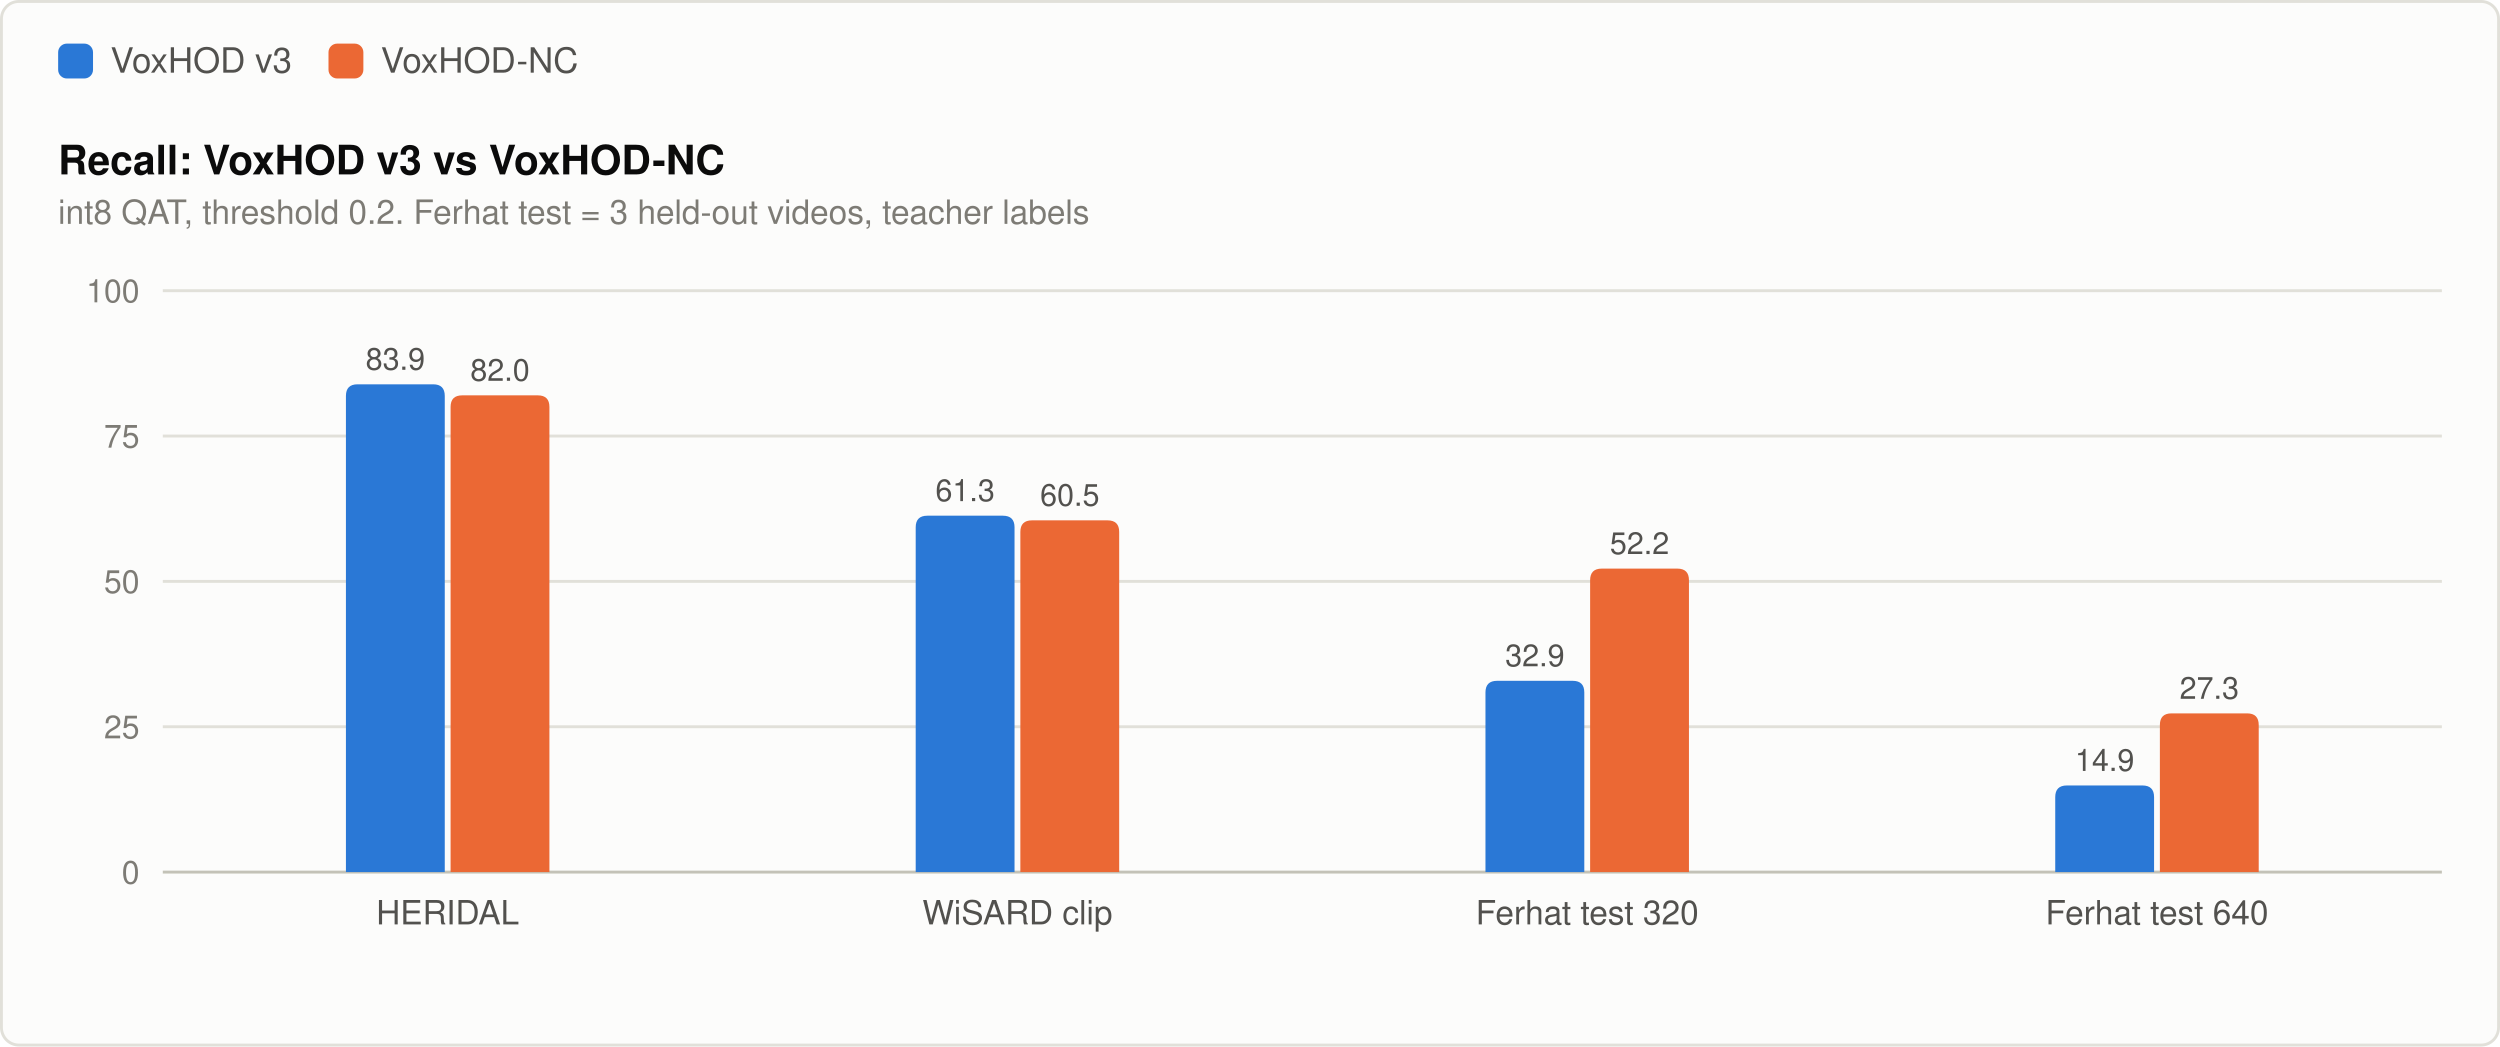
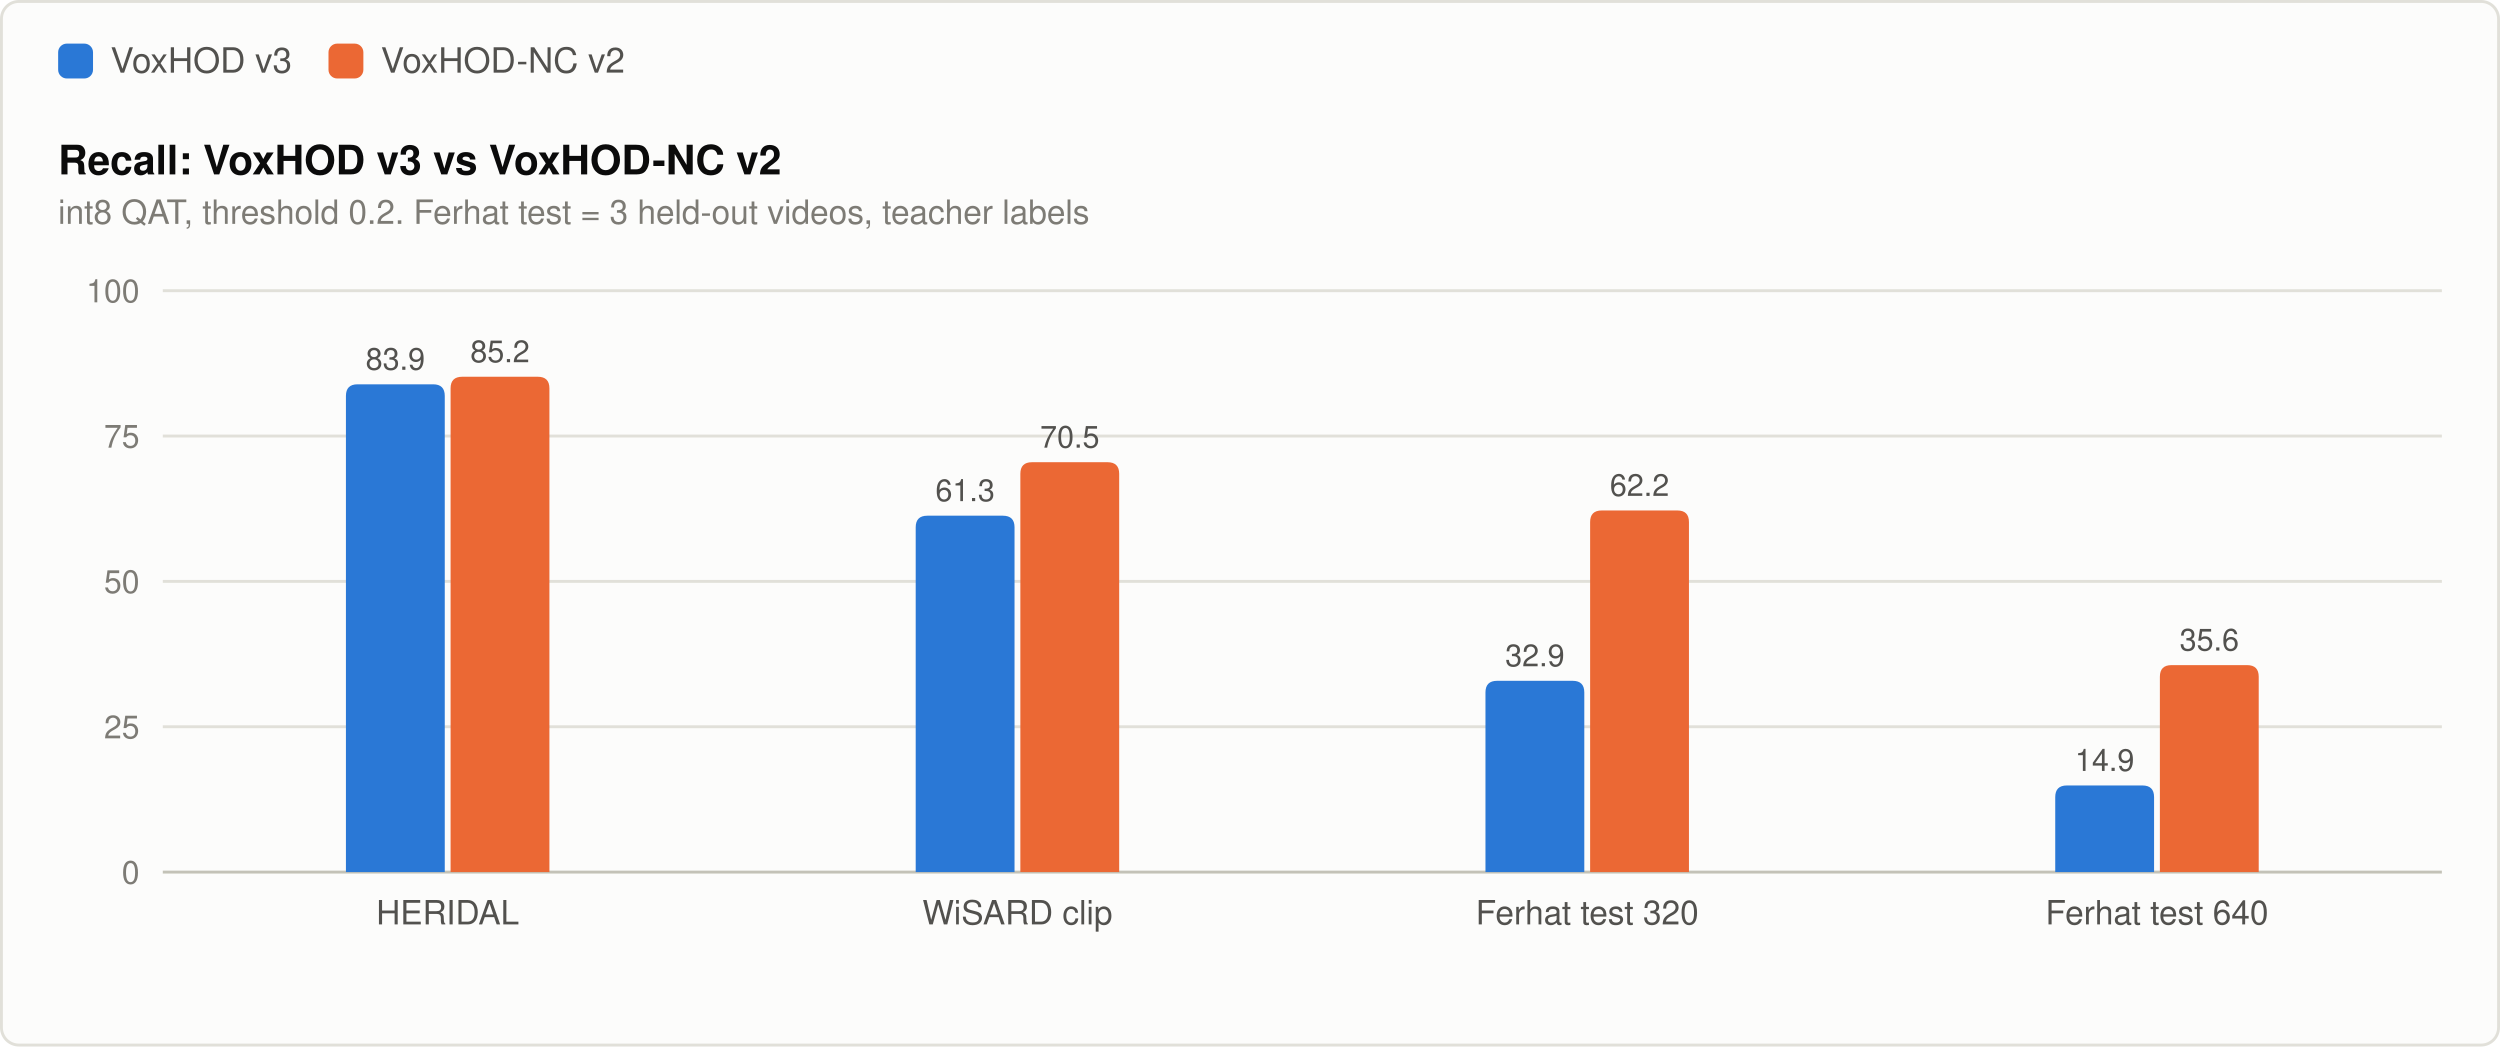
<svg xmlns="http://www.w3.org/2000/svg" viewBox="0 0 860 360" width="860" height="360" font-family="-apple-system, BlinkMacSystemFont, 'Segoe UI', Helvetica, Arial, sans-serif">
  <rect x="0.5" y="0.5" width="859" height="359" rx="6" fill="#fcfcfb" stroke="#e1e0d9" />
  <rect x="20" y="15" width="12" height="12" rx="3" fill="#2a78d6" />
  <text x="38" y="25" font-size="12" fill="#52514e">VoxHOD v3</text>
  <rect x="113" y="15" width="12" height="12" rx="3" fill="#eb6834" />
-   <text x="131" y="25" font-size="12" fill="#52514e">VoxHOD-NC</text>
-   <text x="20" y="60" font-size="14" font-weight="600" fill="#0b0b0b">Recall: VoxHOD v3 vs VoxHOD-NC</text>
+   <text x="131" y="25" font-size="12" fill="#52514e">VoxHOD-NC v2</text>
+   <text x="20" y="60" font-size="14" font-weight="600" fill="#0b0b0b">Recall: VoxHOD v3 vs VoxHOD-NC v2</text>
  <text x="20" y="77" font-size="11.5" fill="#7d7b75">int8 QAT, threshold 0.2. Ferhat test = 3 held-out videos, teacher labels</text>
  <line x1="56" x2="840" y1="300.0" y2="300.0" stroke="#c3c2b7" />
  <text x="48" y="304.0" font-size="11" text-anchor="end" fill="#7d7b75">0</text>
  <line x1="56" x2="840" y1="250.0" y2="250.0" stroke="#e1e0d9" />
  <text x="48" y="254.0" font-size="11" text-anchor="end" fill="#7d7b75">25</text>
  <line x1="56" x2="840" y1="200.0" y2="200.0" stroke="#e1e0d9" />
  <text x="48" y="204.0" font-size="11" text-anchor="end" fill="#7d7b75">50</text>
  <line x1="56" x2="840" y1="150.0" y2="150.0" stroke="#e1e0d9" />
  <text x="48" y="154.0" font-size="11" text-anchor="end" fill="#7d7b75">75</text>
  <line x1="56" x2="840" y1="100.0" y2="100.0" stroke="#e1e0d9" />
  <text x="48" y="104.0" font-size="11" text-anchor="end" fill="#7d7b75">100</text>
  <path d="M119.0,300 V136.2 Q119.0,132.2 123.0,132.2 H149.0 Q153.0,132.2 153.0,136.2 V300 Z" fill="#2a78d6" />
  <text x="136.0" y="127.2" font-size="10.5" text-anchor="middle" fill="#52514e">83.9</text>
-   <path d="M155.0,300 V140.0 Q155.0,136.0 159.0,136.0 H185.0 Q189.0,136.0 189.0,140.0 V300 Z" fill="#eb6834" />
-   <text x="172.0" y="131.0" font-size="10.5" text-anchor="middle" fill="#52514e">82.0</text>
+   <path d="M155.0,300 V133.6 Q155.0,129.6 159.0,129.6 H185.0 Q189.0,129.6 189.0,133.6 V300 Z" fill="#eb6834" />
+   <text x="172.0" y="124.6" font-size="10.5" text-anchor="middle" fill="#52514e">85.2</text>
  <text x="154.0" y="318" font-size="11.5" text-anchor="middle" fill="#52514e">HERIDAL</text>
  <path d="M315.0,300 V181.4 Q315.0,177.4 319.0,177.4 H345.0 Q349.0,177.4 349.0,181.4 V300 Z" fill="#2a78d6" />
  <text x="332.0" y="172.4" font-size="10.5" text-anchor="middle" fill="#52514e">61.3</text>
-   <path d="M351.0,300 V183.0 Q351.0,179.0 355.0,179.0 H381.0 Q385.0,179.0 385.0,183.0 V300 Z" fill="#eb6834" />
-   <text x="368.0" y="174.0" font-size="10.5" text-anchor="middle" fill="#52514e">60.5</text>
+   <path d="M351.0,300 V163.0 Q351.0,159.0 355.0,159.0 H381.0 Q385.0,159.0 385.0,163.0 V300 Z" fill="#eb6834" />
+   <text x="368.0" y="154.0" font-size="10.5" text-anchor="middle" fill="#52514e">70.5</text>
  <text x="350.0" y="318" font-size="11.5" text-anchor="middle" fill="#52514e">WiSARD clip</text>
  <path d="M511.0,300 V238.2 Q511.0,234.2 515.0,234.2 H541.0 Q545.0,234.2 545.0,238.2 V300 Z" fill="#2a78d6" />
  <text x="528.0" y="229.2" font-size="10.5" text-anchor="middle" fill="#52514e">32.9</text>
-   <path d="M547.0,300 V199.6 Q547.0,195.6 551.0,195.6 H577.0 Q581.0,195.6 581.0,199.6 V300 Z" fill="#eb6834" />
-   <text x="564.0" y="190.6" font-size="10.5" text-anchor="middle" fill="#52514e">52.2</text>
+   <path d="M547.0,300 V179.6 Q547.0,175.6 551.0,175.6 H577.0 Q581.0,175.6 581.0,179.6 V300 Z" fill="#eb6834" />
+   <text x="564.0" y="170.6" font-size="10.5" text-anchor="middle" fill="#52514e">62.2</text>
  <text x="546.0" y="318" font-size="11.5" text-anchor="middle" fill="#52514e">Ferhat test 320</text>
  <path d="M707.0,300 V274.2 Q707.0,270.2 711.0,270.2 H737.0 Q741.0,270.2 741.0,274.2 V300 Z" fill="#2a78d6" />
  <text x="724.0" y="265.2" font-size="10.5" text-anchor="middle" fill="#52514e">14.9</text>
-   <path d="M743.0,300 V249.4 Q743.0,245.4 747.0,245.4 H773.0 Q777.0,245.4 777.0,249.4 V300 Z" fill="#eb6834" />
-   <text x="760.0" y="240.4" font-size="10.5" text-anchor="middle" fill="#52514e">27.3</text>
+   <path d="M743.0,300 V232.8 Q743.0,228.8 747.0,228.8 H773.0 Q777.0,228.8 777.0,232.8 V300 Z" fill="#eb6834" />
+   <text x="760.0" y="223.8" font-size="10.5" text-anchor="middle" fill="#52514e">35.6</text>
  <text x="742.0" y="318" font-size="11.5" text-anchor="middle" fill="#52514e">Ferhat test 640</text>
</svg>
